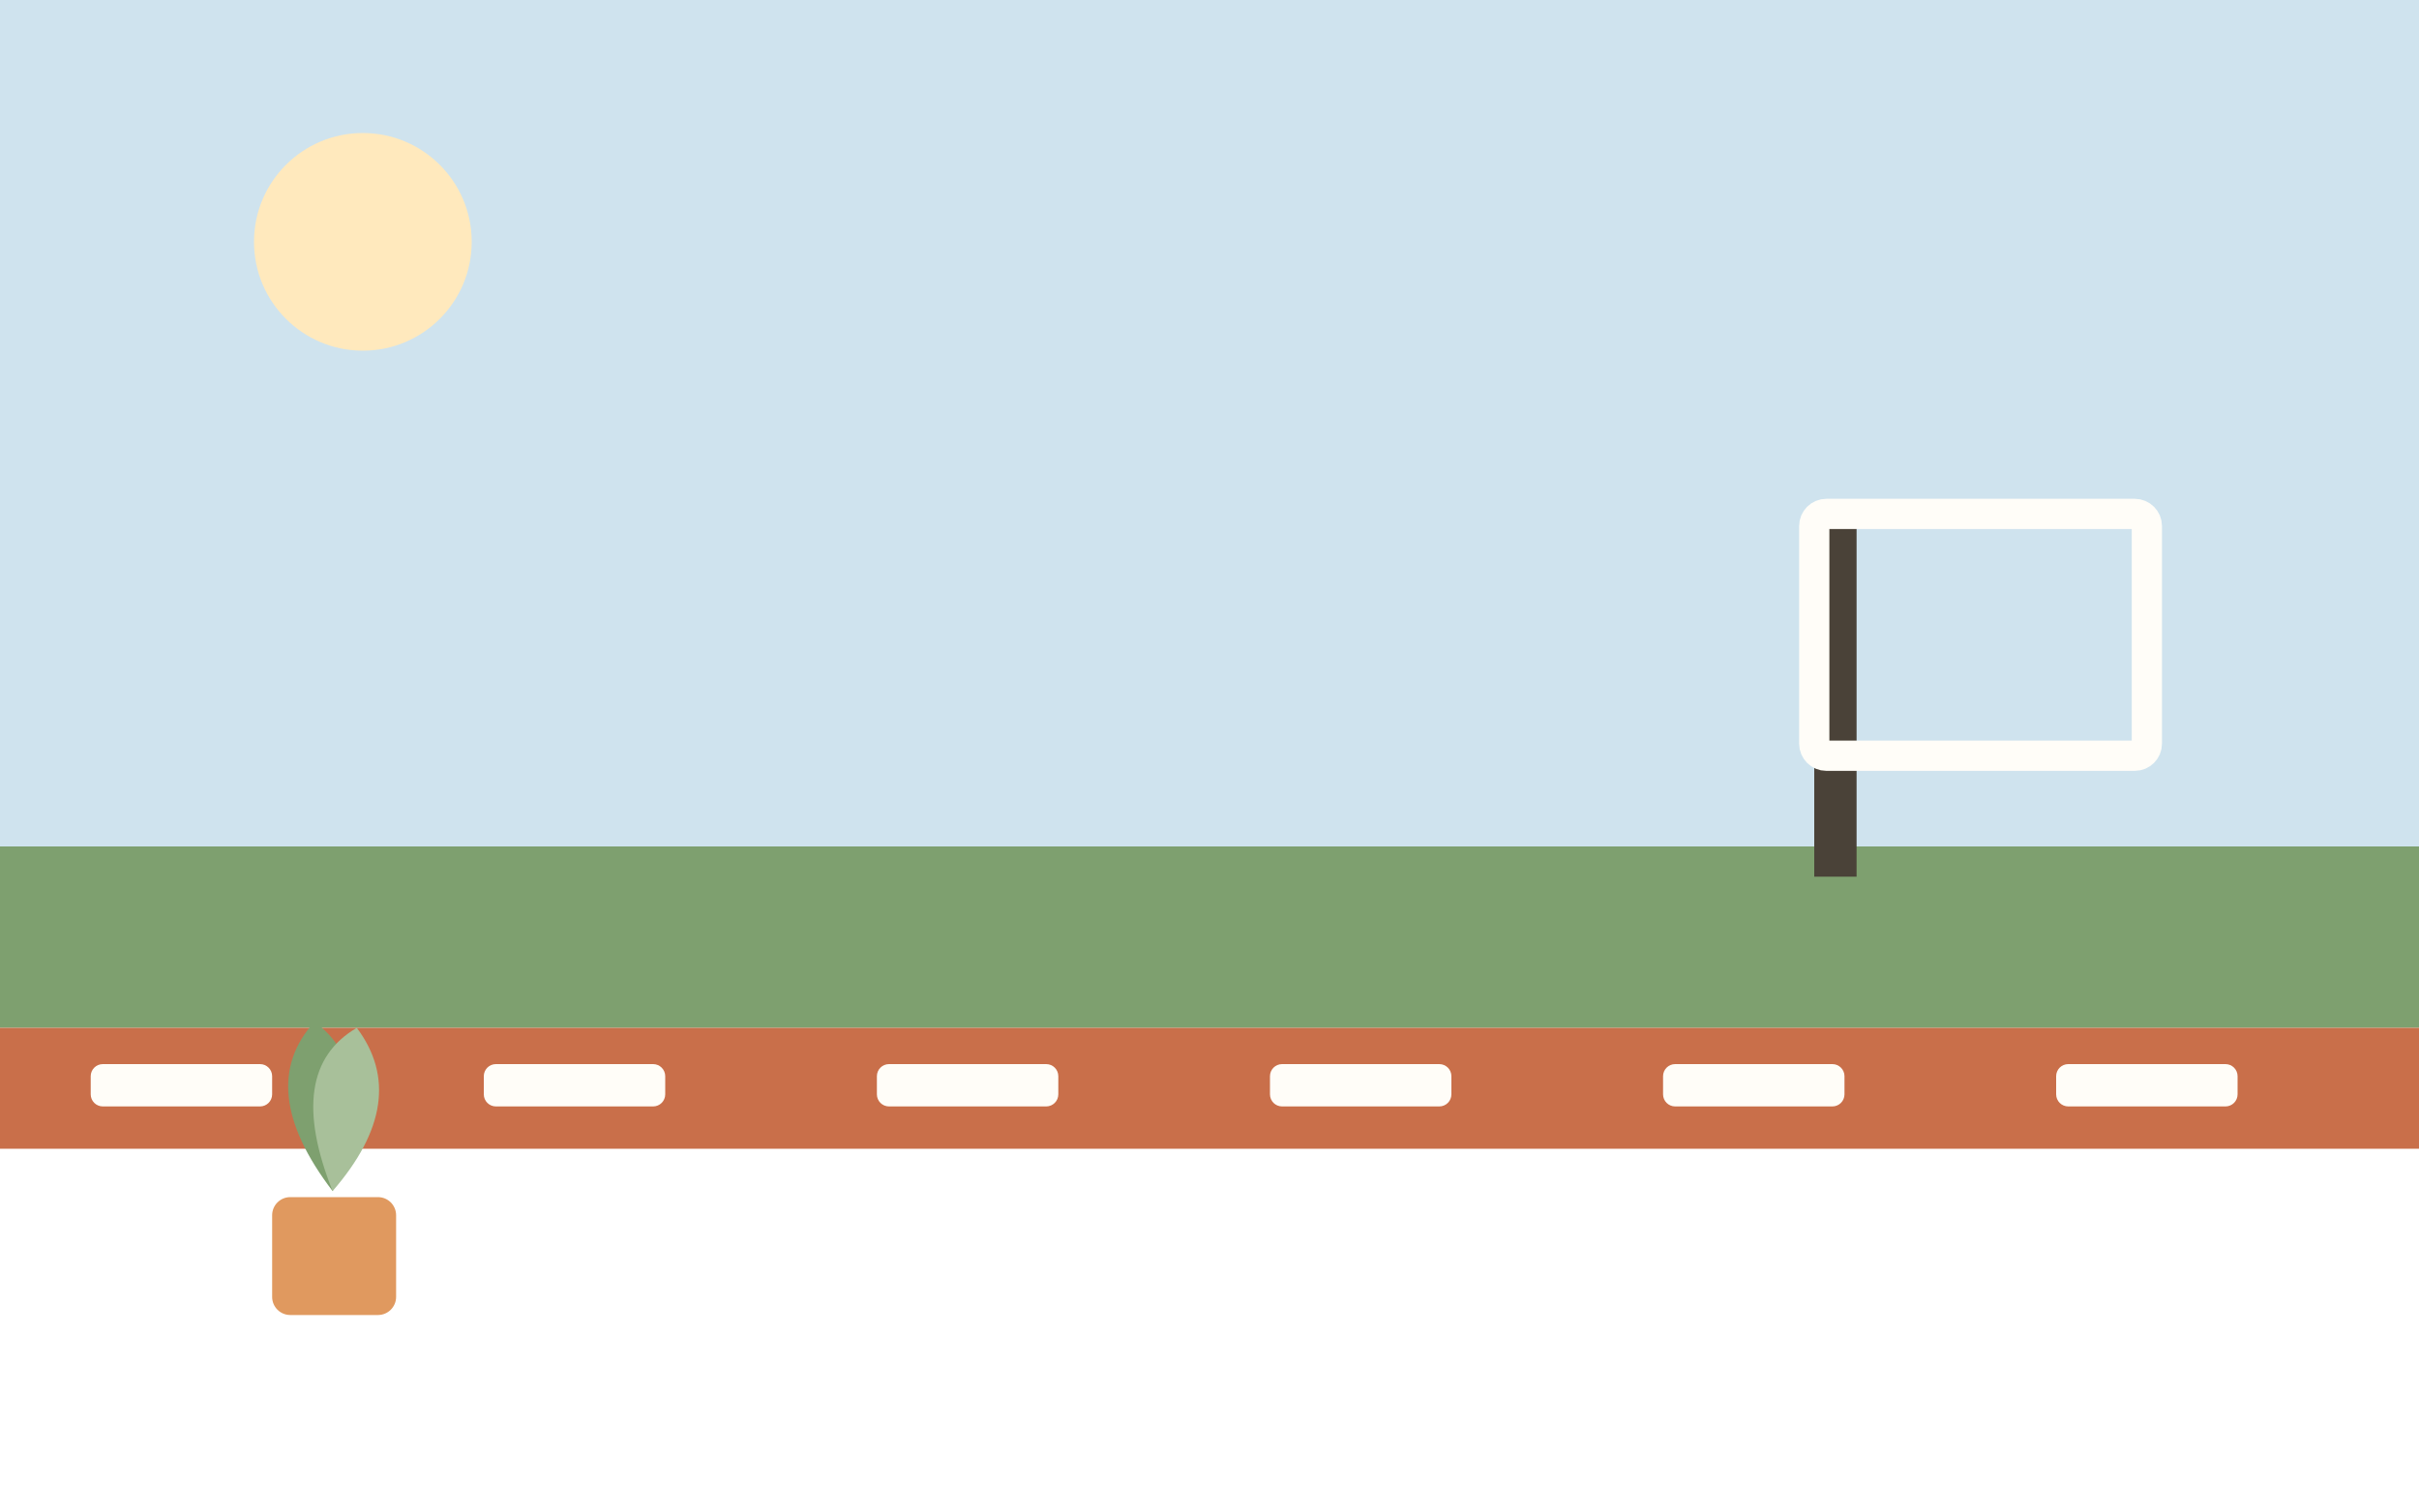
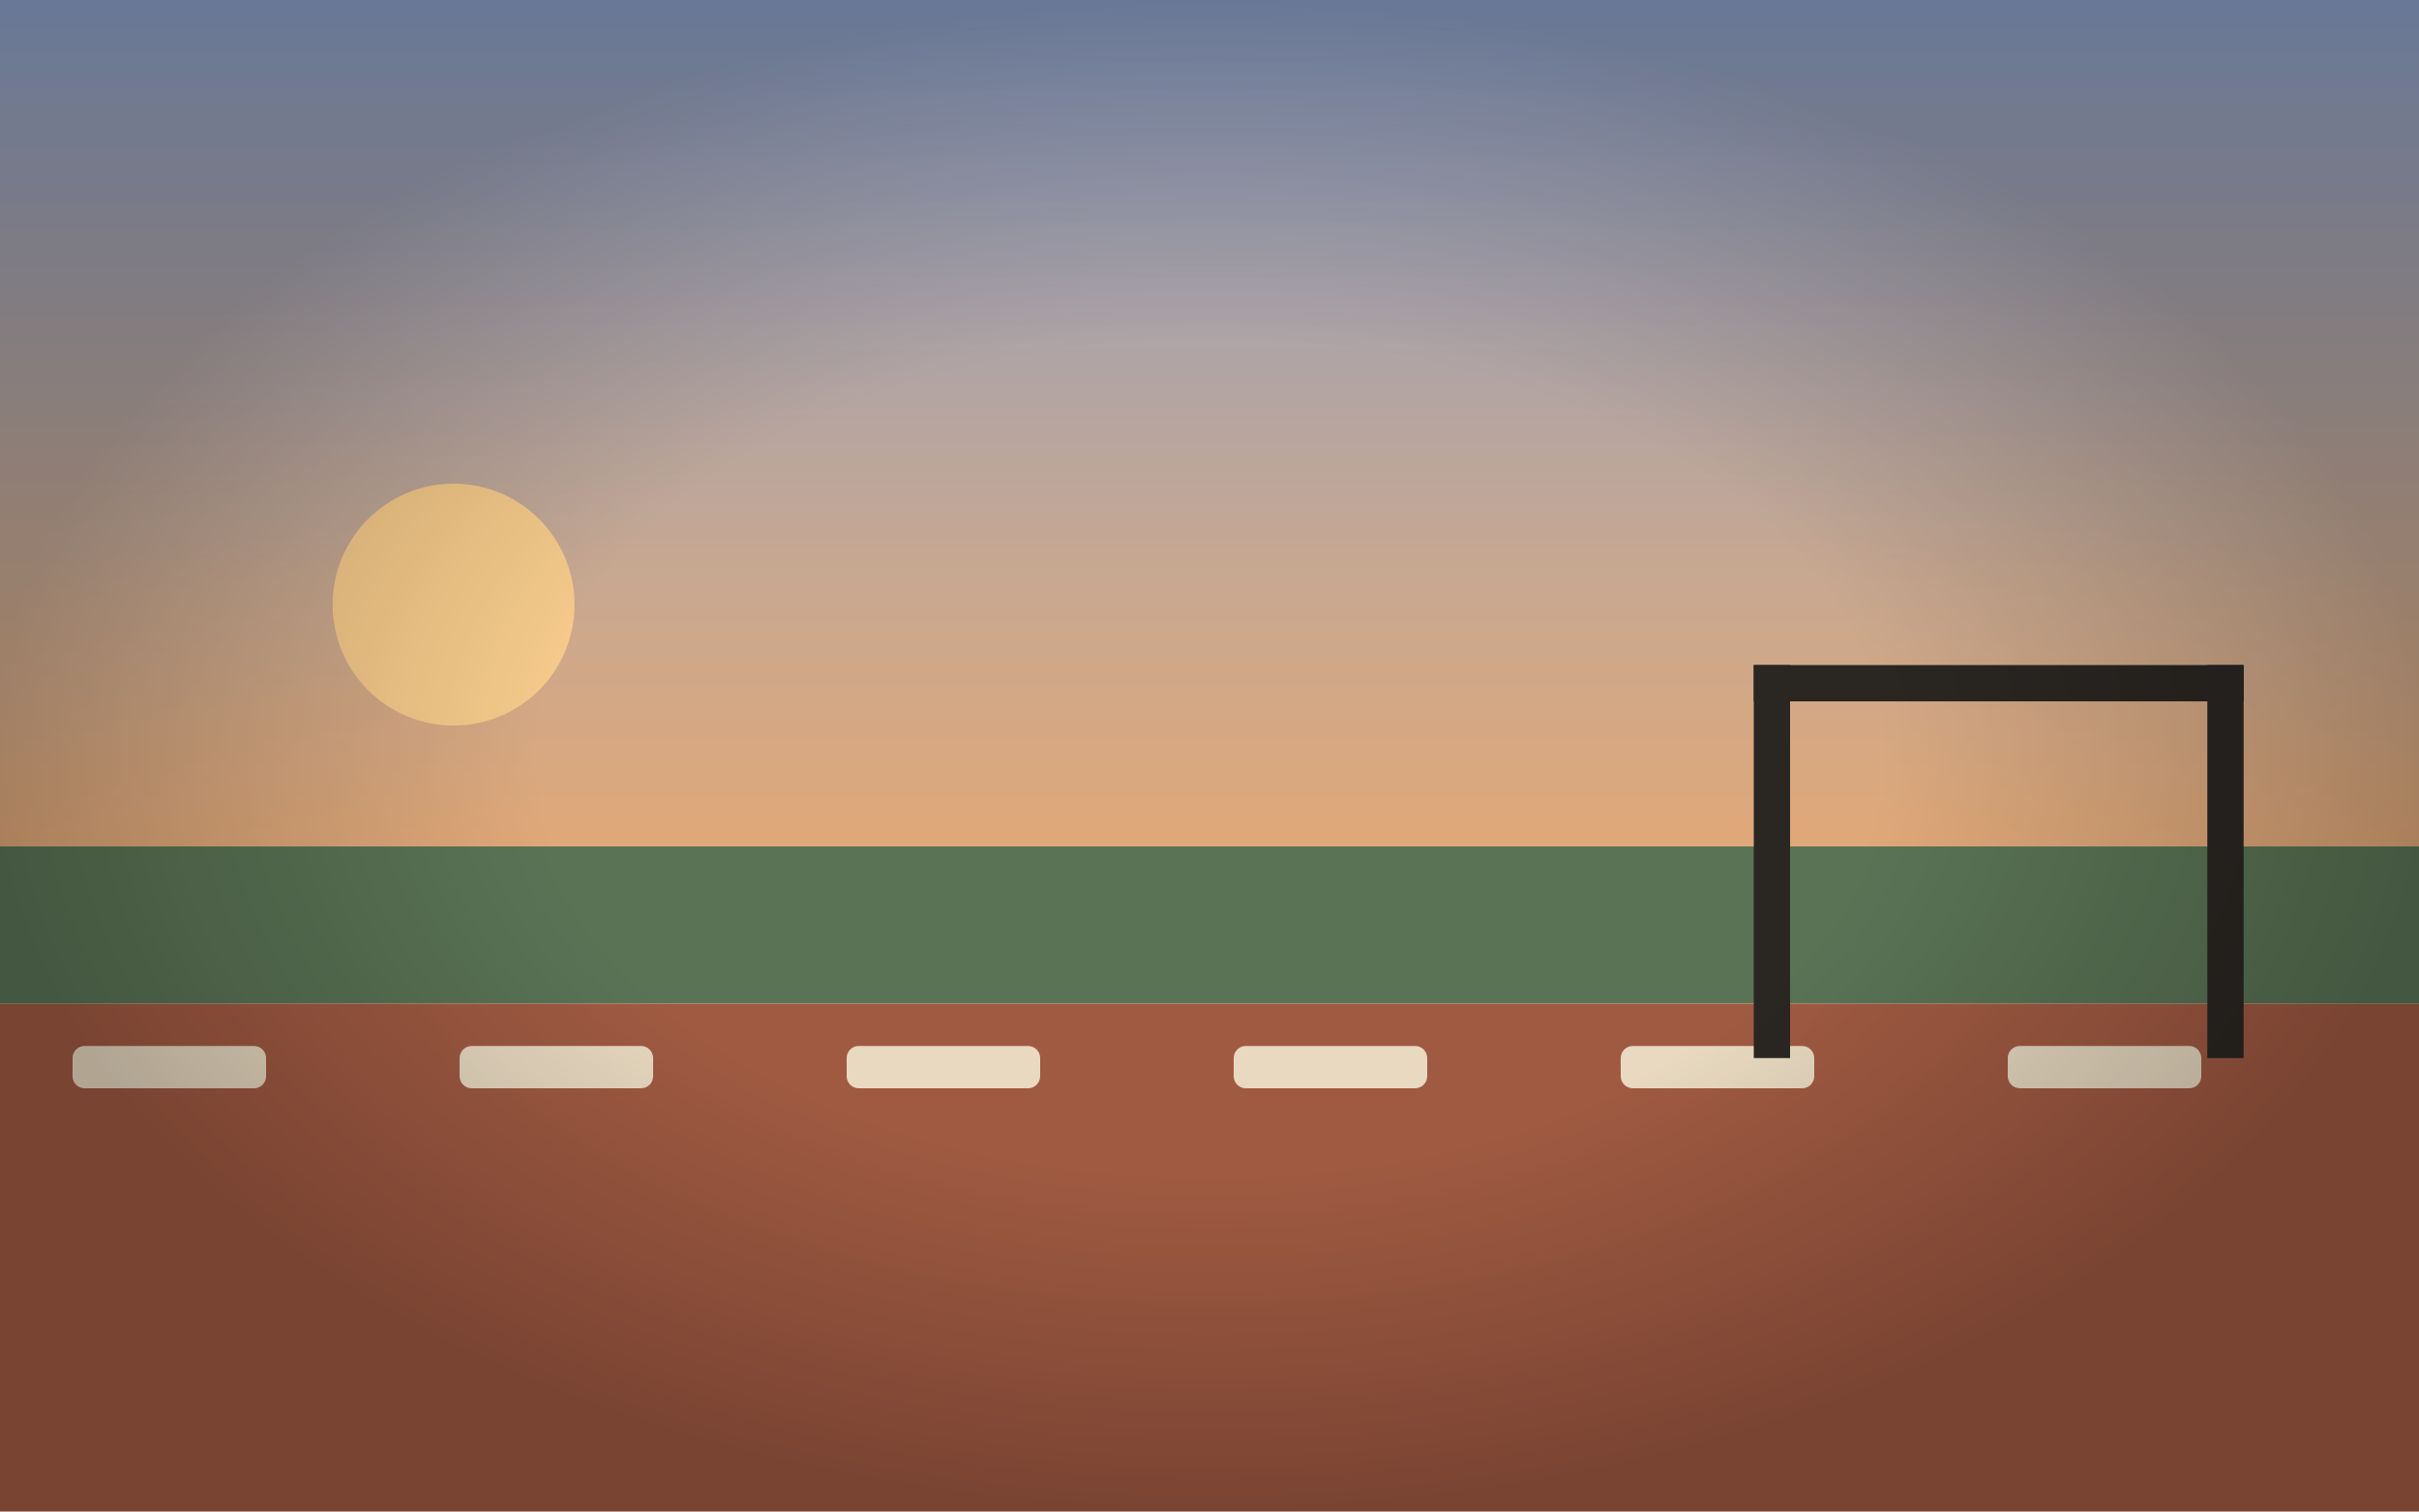
<svg xmlns="http://www.w3.org/2000/svg" viewBox="0 0 800 500">
-   <defs />
-   <rect width="800" height="280" fill="#cfe3ee" />
-   <circle cx="120" cy="80" r="36" fill="#ffe9bd" />
-   <rect y="280" width="800" height="60" fill="#7ea06f" />
-   <path d="M0,340 h800 v40 h-800z" fill="#c96f4a" />
-   <rect x="30" y="352" width="60" height="14" rx="4" fill="#fffdf8" />
-   <rect x="160" y="352" width="60" height="14" rx="4" fill="#fffdf8" />
-   <rect x="290" y="352" width="60" height="14" rx="4" fill="#fffdf8" />
-   <rect x="420" y="352" width="60" height="14" rx="4" fill="#fffdf8" />
-   <rect x="550" y="352" width="60" height="14" rx="4" fill="#fffdf8" />
-   <rect x="680" y="352" width="60" height="14" rx="4" fill="#fffdf8" />
-   <rect x="600" y="170" width="14" height="120" fill="#4a4238" />
-   <rect x="600" y="170" width="110" height="80" rx="4" fill="none" stroke="#fffdf8" stroke-width="10" />
-   <rect x="90" y="396" width="41" height="39" rx="6" fill="#e0995f" />
-   <path d="M110,394 q-26,-34 -6,-56 q22,16 6,56z" fill="#7ea06f" />
-   <path d="M110,394 q26,-30 8,-54 q-24,14 -8,54z" fill="#a8c09a" />
+   <defs>
+     <linearGradient id="sky" x1="0" y1="0" x2="0" y2="1">
+       <stop offset="0%" stop-color="#8a9ec6" />
+       <stop offset="70%" stop-color="#c9a88f" />
+       <stop offset="100%" stop-color="#e0a878" />
+     </linearGradient>
+   </defs>
+   <linearGradient id="sky" x1="0" y1="0" x2="0" y2="1">
+     <stop offset="0%" stop-color="#8a9ec6" />
+     <stop offset="70%" stop-color="#c9a88f" />
+     <stop offset="100%" stop-color="#e0a878" />
+   </linearGradient>
+   <rect width="800" height="280" fill="url(#sky)" />
+   <circle cx="150" cy="200" r="40" fill="#f4c98a" />
+   <rect y="280" width="800" height="52" fill="#5a7355" />
+   <rect y="332" width="800" height="168" fill="#a05a42" />
+   <rect x="24" y="346" width="64" height="14" rx="4" fill="#e8d9c0" />
+   <rect x="152" y="346" width="64" height="14" rx="4" fill="#e8d9c0" />
+   <rect x="280" y="346" width="64" height="14" rx="4" fill="#e8d9c0" />
+   <rect x="408" y="346" width="64" height="14" rx="4" fill="#e8d9c0" />
+   <rect x="536" y="346" width="64" height="14" rx="4" fill="#e8d9c0" />
+   <rect x="664" y="346" width="64" height="14" rx="4" fill="#e8d9c0" />
+   <rect x="580" y="220" width="12" height="130" fill="#2a2622" />
+   <rect x="730" y="220" width="12" height="130" fill="#2a2622" />
+   <rect x="580" y="220" width="162" height="12" fill="#2a2622" />
+   <radialGradient id="vig">
+     <stop offset="55%" stop-color="#000" stop-opacity="0" />
+     <stop offset="100%" stop-color="#000" stop-opacity="0.24" />
+   </radialGradient>
+   <rect width="800" height="500" fill="url(#vig)" />
</svg>
